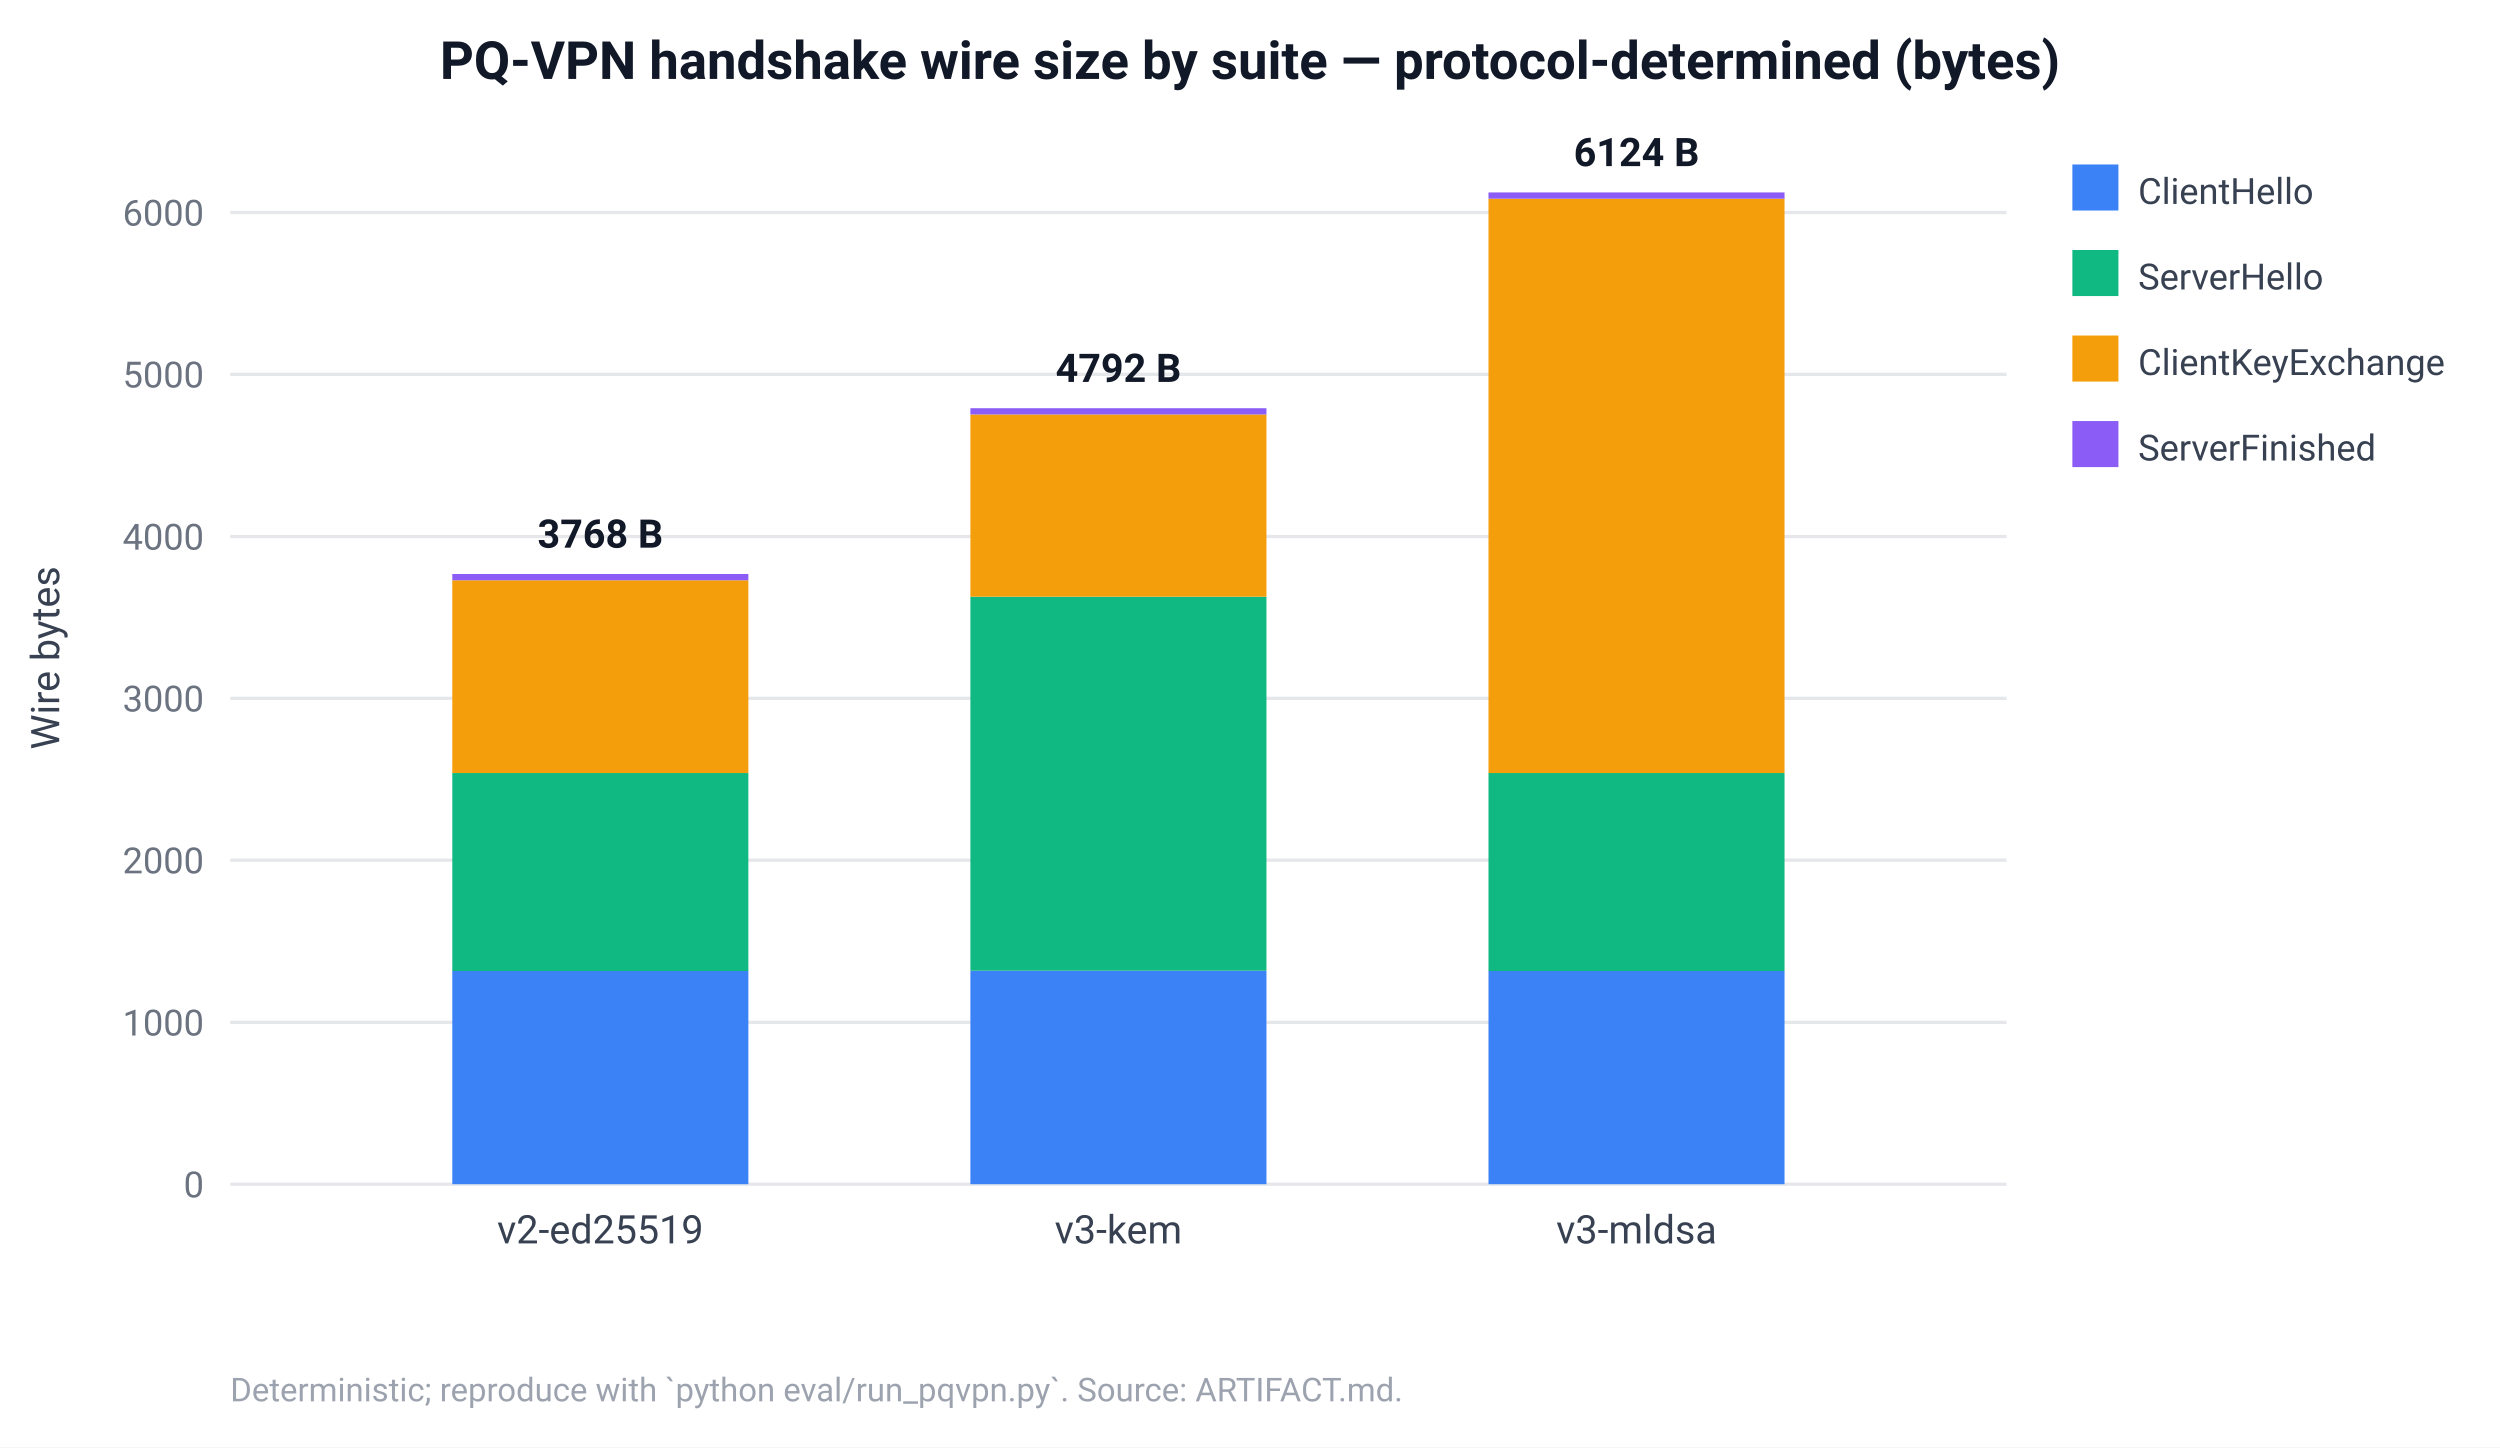
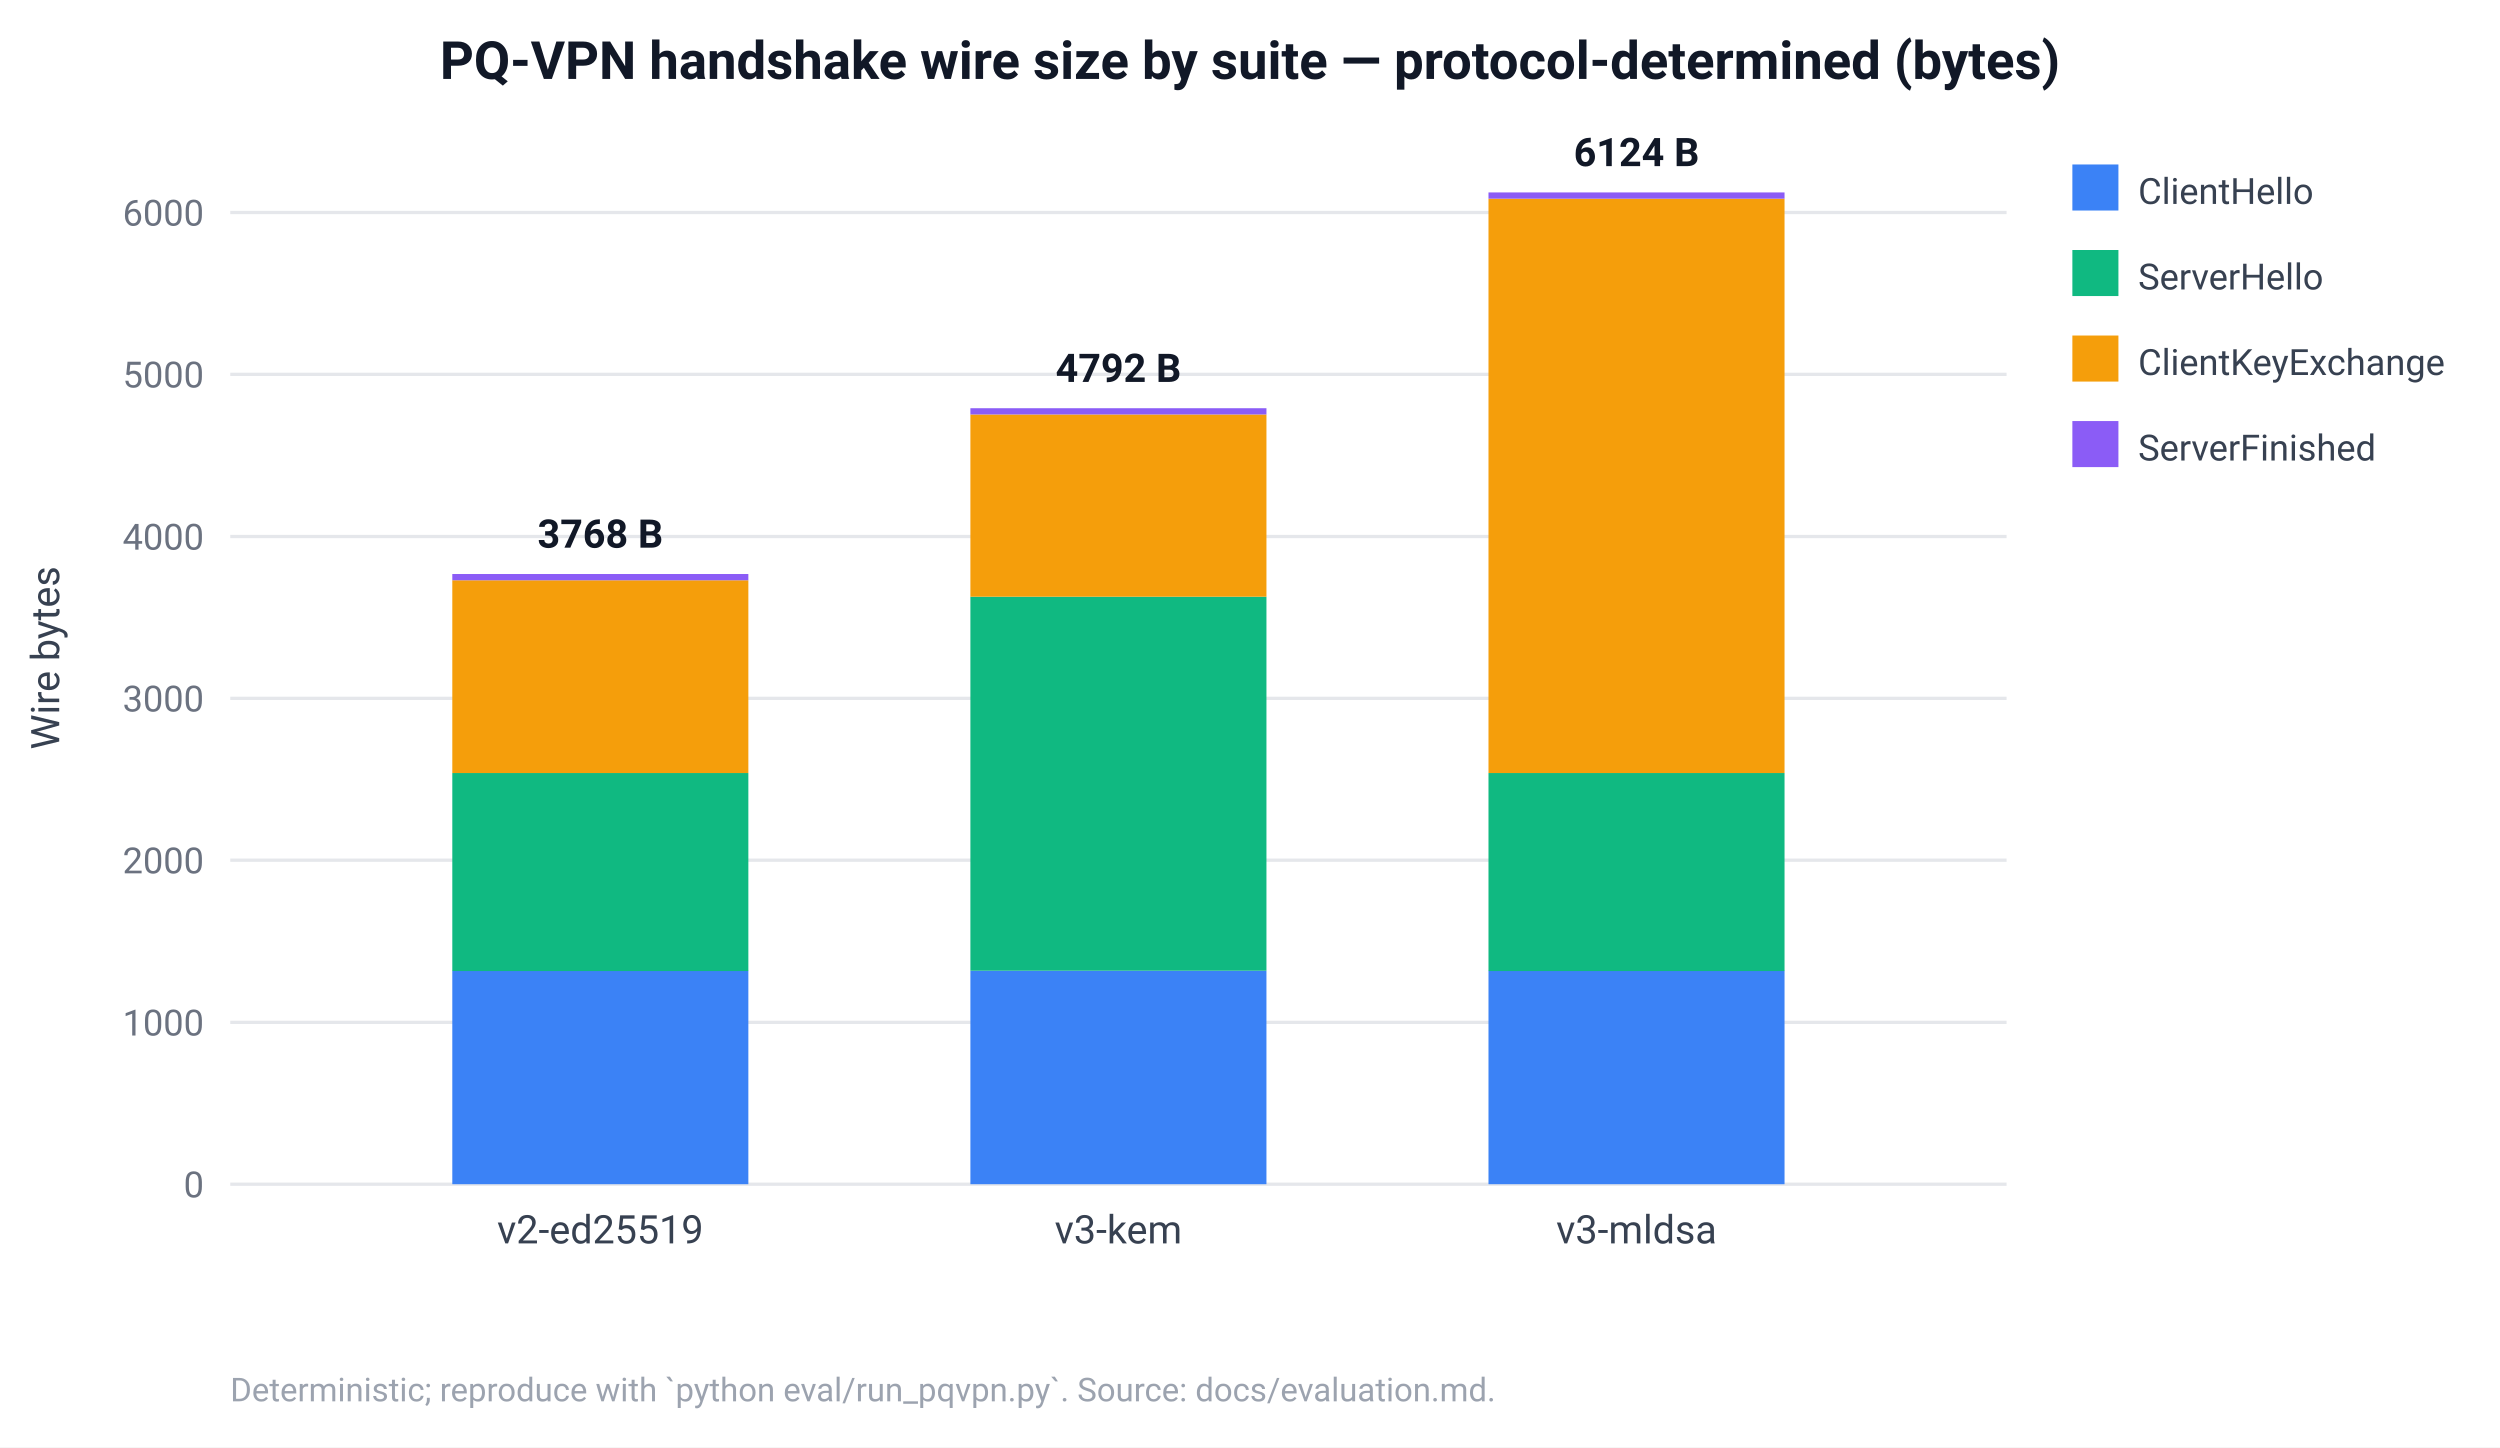
<svg xmlns="http://www.w3.org/2000/svg" viewBox="0 0 760 440" font-family="system-ui,Segoe UI,Roboto,sans-serif">
  <rect width="760" height="440" fill="#ffffff" />
  <text x="380.0" y="24" text-anchor="middle" font-size="16" font-weight="600" fill="#111827">PQ-VPN handshake wire size by suite — protocol-determined (bytes)</text>
  <line x1="70" y1="360.0" x2="610" y2="360.0" stroke="#E5E7EB" />
  <text x="62" y="364.0" text-anchor="end" font-size="11" fill="#6B7280">0</text>
  <line x1="70" y1="310.8" x2="610" y2="310.8" stroke="#E5E7EB" />
  <text x="62" y="314.8" text-anchor="end" font-size="11" fill="#6B7280">1000</text>
  <line x1="70" y1="261.5" x2="610" y2="261.5" stroke="#E5E7EB" />
  <text x="62" y="265.5" text-anchor="end" font-size="11" fill="#6B7280">2000</text>
  <line x1="70" y1="212.3" x2="610" y2="212.3" stroke="#E5E7EB" />
  <text x="62" y="216.3" text-anchor="end" font-size="11" fill="#6B7280">3000</text>
  <line x1="70" y1="163.1" x2="610" y2="163.1" stroke="#E5E7EB" />
  <text x="62" y="167.1" text-anchor="end" font-size="11" fill="#6B7280">4000</text>
  <line x1="70" y1="113.8" x2="610" y2="113.8" stroke="#E5E7EB" />
  <text x="62" y="117.8" text-anchor="end" font-size="11" fill="#6B7280">5000</text>
  <line x1="70" y1="64.6" x2="610" y2="64.6" stroke="#E5E7EB" />
  <text x="62" y="68.6" text-anchor="end" font-size="11" fill="#6B7280">6000</text>
  <text x="18" y="200.0" text-anchor="middle" font-size="12" fill="#374151" transform="rotate(-90 18 200.0)">Wire bytes</text>
  <rect x="137.5" y="295.1" width="90" height="64.9" fill="#3B82F6" />
  <rect x="137.5" y="235.0" width="90" height="60.2" fill="#10B981" />
  <rect x="137.5" y="176.4" width="90" height="58.6" fill="#F59E0B" />
  <rect x="137.5" y="174.5" width="90" height="1.9" fill="#8B5CF6" />
  <text x="182.5" y="166.5" text-anchor="middle" font-size="12" font-weight="600" fill="#111827">3768 B</text>
  <text x="182.5" y="378.0" text-anchor="middle" font-size="12" fill="#374151">v2-ed25519</text>
  <rect x="295.0" y="295.1" width="90" height="64.9" fill="#3B82F6" />
  <rect x="295.0" y="181.4" width="90" height="113.7" fill="#10B981" />
  <rect x="295.0" y="126.0" width="90" height="55.4" fill="#F59E0B" />
  <rect x="295.0" y="124.1" width="90" height="1.9" fill="#8B5CF6" />
  <text x="340.0" y="116.1" text-anchor="middle" font-size="12" font-weight="600" fill="#111827">4792 B</text>
  <text x="340.0" y="378.0" text-anchor="middle" font-size="12" fill="#374151">v3-kem</text>
  <rect x="452.5" y="295.1" width="90" height="64.9" fill="#3B82F6" />
  <rect x="452.5" y="235.0" width="90" height="60.2" fill="#10B981" />
  <rect x="452.5" y="60.4" width="90" height="174.6" fill="#F59E0B" />
  <rect x="452.5" y="58.5" width="90" height="1.9" fill="#8B5CF6" />
  <text x="497.5" y="50.5" text-anchor="middle" font-size="12" font-weight="600" fill="#111827">6124 B</text>
  <text x="497.5" y="378.0" text-anchor="middle" font-size="12" fill="#374151">v3-mldsa</text>
  <rect x="630" y="50" width="14" height="14" fill="#3B82F6" />
  <text x="650" y="62" font-size="11" fill="#374151">ClientHello</text>
  <rect x="630" y="76" width="14" height="14" fill="#10B981" />
  <text x="650" y="88" font-size="11" fill="#374151">ServerHello</text>
  <rect x="630" y="102" width="14" height="14" fill="#F59E0B" />
  <text x="650" y="114" font-size="11" fill="#374151">ClientKeyExchange</text>
  <rect x="630" y="128" width="14" height="14" fill="#8B5CF6" />
  <text x="650" y="140" font-size="11" fill="#374151">ServerFinished</text>
-   <text x="70" y="426" font-size="10" fill="#9CA3AF">Deterministic; reproduce with `python eval/run_pqvpn.py`. Source: ARTIFACT.md.</text>
+   <text x="70" y="426" font-size="10" fill="#9CA3AF">Deterministic; reproduce with `python eval/run_pqvpn.py`. Source: docs/evaluation.md.</text>
</svg>
